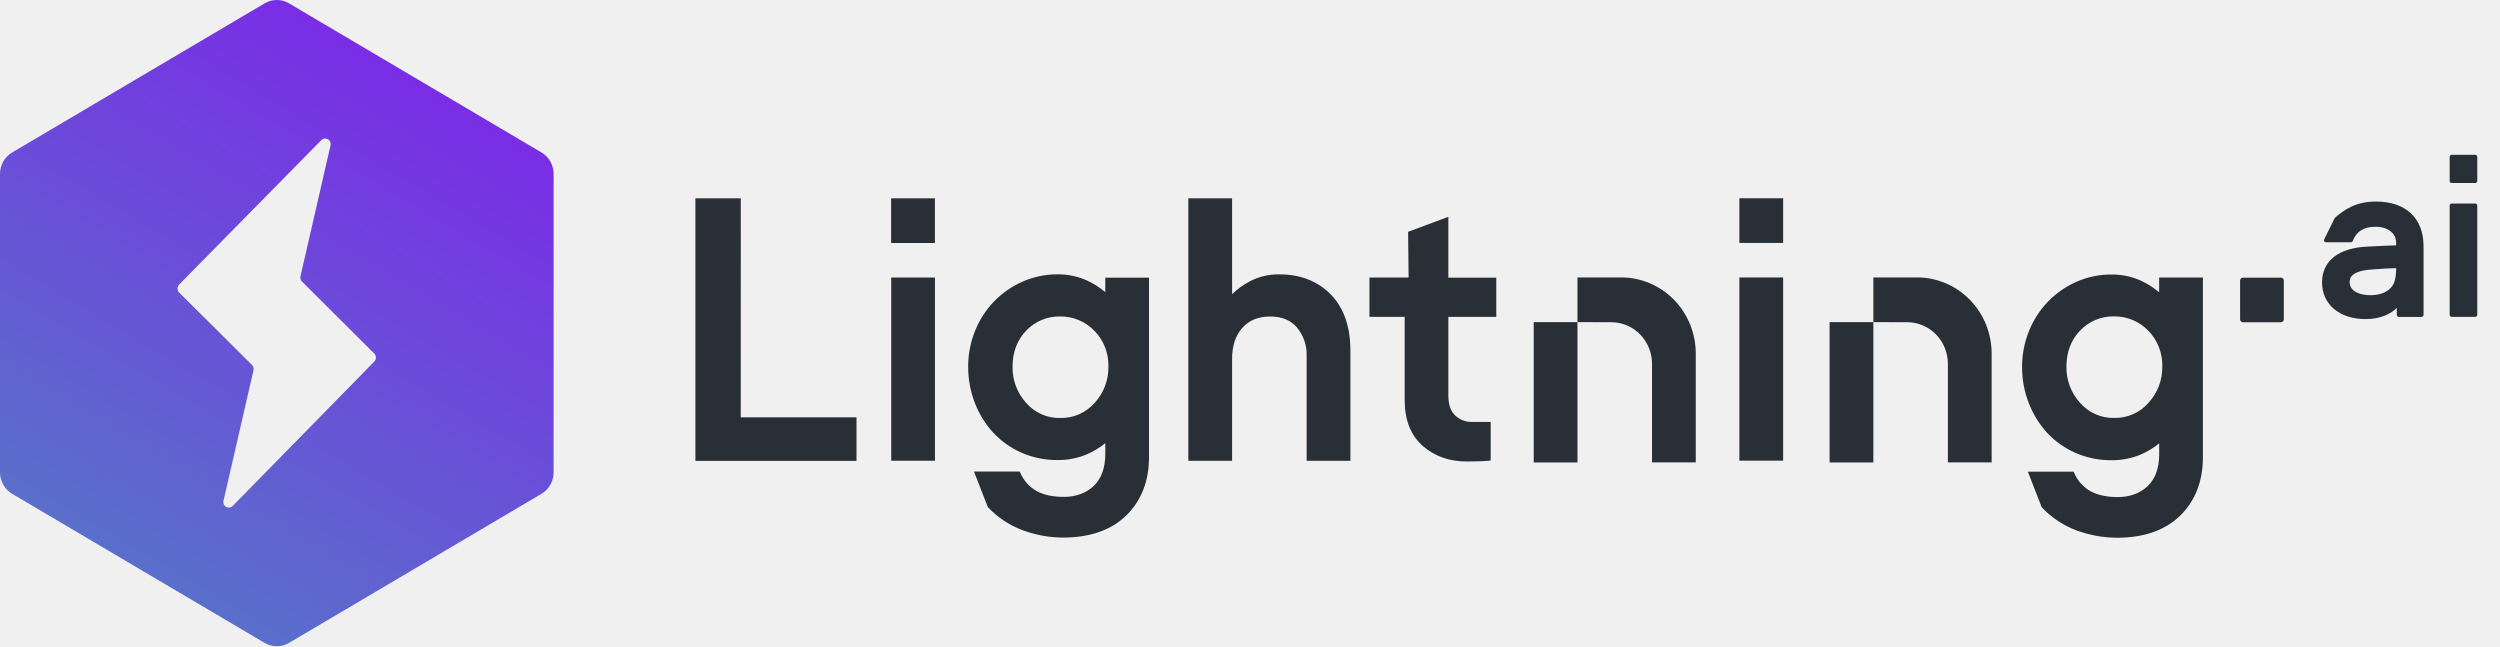
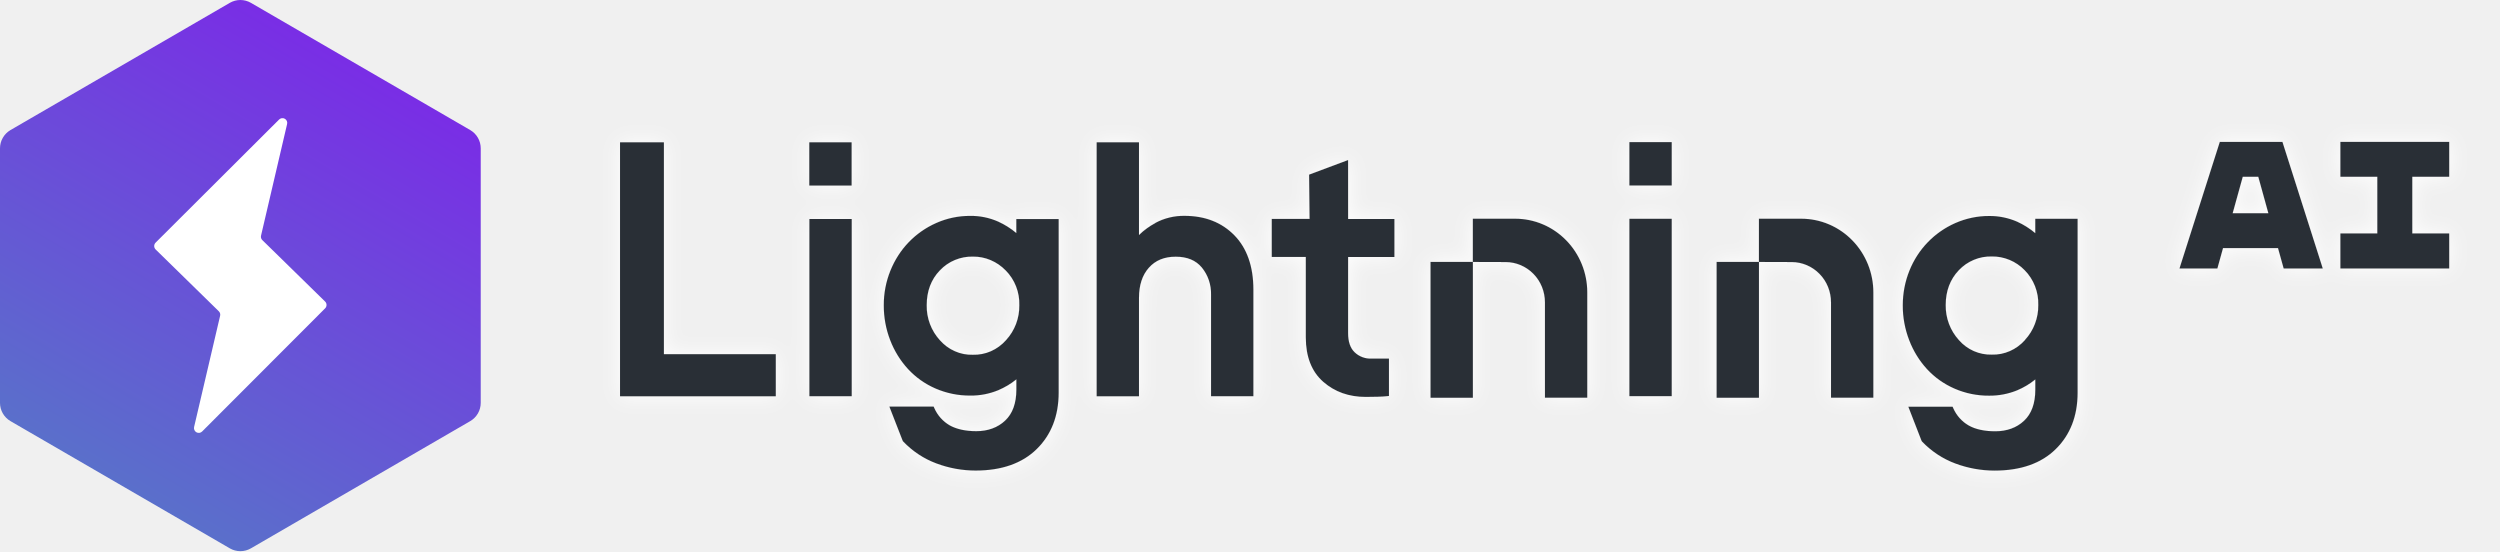
- <svg xmlns="http://www.w3.org/2000/svg" width="147" height="38" viewBox="0 0 147 38" fill="none">
-   <path d="M15.563 0.195L0.711 8.967C0.495 9.095 0.315 9.279 0.191 9.5C0.066 9.721 8.06666e-05 9.972 0 10.227V27.774C8.06666e-05 28.029 0.066 28.28 0.191 28.501C0.315 28.722 0.495 28.906 0.711 29.034L15.563 37.805C15.78 37.933 16.026 38 16.276 38C16.527 38 16.773 37.933 16.99 37.805L31.842 29.034C32.058 28.906 32.237 28.722 32.362 28.501C32.487 28.28 32.553 28.029 32.553 27.774V10.227C32.553 9.972 32.487 9.721 32.362 9.5C32.237 9.279 32.058 9.095 31.842 8.967L16.99 0.195C16.773 0.067 16.527 0 16.276 0C16.026 0 15.78 0.067 15.563 0.195V0.195ZM13.142 29.445L14.906 21.773C14.918 21.717 14.917 21.659 14.901 21.604C14.886 21.549 14.857 21.5 14.817 21.46L10.534 17.202C10.504 17.171 10.479 17.134 10.463 17.094C10.446 17.053 10.438 17.01 10.438 16.966C10.438 16.922 10.446 16.879 10.463 16.838C10.479 16.798 10.504 16.761 10.534 16.73L18.892 8.241C18.942 8.19 19.007 8.157 19.076 8.147C19.146 8.137 19.217 8.151 19.278 8.186C19.34 8.221 19.388 8.276 19.417 8.341C19.445 8.407 19.451 8.481 19.435 8.55L17.669 16.242C17.656 16.297 17.657 16.355 17.673 16.41C17.688 16.465 17.718 16.515 17.758 16.555L22.008 20.79C22.038 20.82 22.063 20.857 22.079 20.897C22.096 20.938 22.104 20.981 22.104 21.025C22.104 21.069 22.096 21.112 22.079 21.152C22.063 21.193 22.038 21.23 22.008 21.26L13.678 29.755C13.628 29.805 13.563 29.837 13.494 29.846C13.425 29.855 13.354 29.841 13.294 29.806C13.233 29.771 13.185 29.717 13.156 29.652C13.128 29.587 13.121 29.514 13.136 29.445H13.142Z" fill="url(#paint0_linear_531_6702)" />
-   <path fill-rule="evenodd" clip-rule="evenodd" d="M54.972 11.662H52.399V14.29H54.972V11.662ZM43.558 11.662H40.89V27.098H50.362V24.538H43.555L43.558 11.662ZM52.404 16.32H54.977V27.093H52.404V16.32ZM64.99 17.177C64.656 16.895 64.285 16.661 63.889 16.481C63.35 16.243 62.769 16.124 62.182 16.131C61.471 16.127 60.767 16.275 60.115 16.565C59.49 16.841 58.922 17.237 58.443 17.732C57.966 18.229 57.588 18.817 57.331 19.462C57.063 20.127 56.926 20.84 56.928 21.559C56.925 22.287 57.058 23.009 57.319 23.686C57.567 24.334 57.934 24.928 58.398 25.436C58.869 25.942 59.436 26.343 60.064 26.617C60.733 26.91 61.454 27.057 62.182 27.051C62.765 27.058 63.344 26.947 63.886 26.724C64.282 26.556 64.654 26.332 64.991 26.059V26.684C64.991 27.52 64.757 28.153 64.31 28.575C63.863 28.996 63.263 29.217 62.556 29.217C61.9 29.217 61.357 29.098 60.943 28.868C60.526 28.631 60.195 28.261 60.001 27.815L59.96 27.725H57.27L58.073 29.788L58.106 29.839C58.675 30.437 59.37 30.895 60.138 31.178C60.899 31.462 61.703 31.608 62.514 31.608C64.097 31.608 65.347 31.169 66.229 30.304C67.111 29.439 67.562 28.283 67.562 26.873V16.326H64.99V17.182V17.177ZM64.346 19.447C64.619 19.722 64.833 20.052 64.975 20.416C65.118 20.78 65.186 21.17 65.174 21.562C65.186 22.352 64.895 23.117 64.363 23.691C64.109 23.979 63.798 24.207 63.45 24.36C63.102 24.512 62.725 24.586 62.346 24.576C61.969 24.587 61.594 24.514 61.247 24.361C60.901 24.209 60.591 23.98 60.34 23.692C59.812 23.115 59.525 22.351 59.538 21.562C59.538 20.711 59.806 20 60.337 19.444C60.597 19.171 60.91 18.955 61.256 18.811C61.602 18.667 61.973 18.598 62.346 18.608C62.718 18.604 63.087 18.676 63.431 18.82C63.774 18.965 64.086 19.179 64.346 19.45V19.447ZM73.451 16.561C73.997 16.27 74.605 16.123 75.22 16.132C76.463 16.132 77.481 16.53 78.249 17.314C79.016 18.097 79.404 19.208 79.404 20.616V27.095H76.831V20.912C76.847 20.313 76.648 19.73 76.272 19.27C75.901 18.827 75.381 18.611 74.682 18.611C73.983 18.611 73.446 18.832 73.045 19.284C72.644 19.737 72.447 20.346 72.447 21.102V27.096H69.874V11.662H72.447V17.299C72.746 17.007 73.084 16.76 73.451 16.565V16.561ZM85.162 12.747L82.797 13.632L82.826 16.321H80.524V18.63H82.594V23.514C82.594 24.691 82.951 25.6 83.655 26.216C84.359 26.832 85.222 27.136 86.243 27.136C86.505 27.136 86.746 27.132 86.968 27.125C87.191 27.119 87.373 27.107 87.513 27.093L87.651 27.079V24.81H86.593C86.403 24.819 86.215 24.79 86.037 24.723C85.859 24.657 85.696 24.555 85.558 24.423C85.296 24.168 85.163 23.778 85.163 23.265V18.633H87.981V16.325H85.163V12.75L85.162 12.747ZM102.275 11.659H104.848V14.286H102.275V11.659ZM104.848 16.316H102.275V27.089H104.848V16.316ZM126.958 17.175V16.317H129.531V26.884C129.531 28.293 129.082 29.448 128.198 30.315C127.314 31.182 126.066 31.618 124.482 31.618C123.672 31.617 122.868 31.472 122.106 31.189C121.338 30.905 120.643 30.447 120.074 29.849L120.041 29.798L119.239 27.735H121.928L121.971 27.825C122.165 28.271 122.495 28.64 122.913 28.878C123.327 29.11 123.87 29.227 124.526 29.227C125.237 29.227 125.829 29.011 126.28 28.585C126.731 28.16 126.961 27.527 126.961 26.695V26.069C126.625 26.342 126.253 26.566 125.857 26.734C125.315 26.957 124.735 27.067 124.152 27.06C123.424 27.067 122.703 26.92 122.034 26.628C121.406 26.353 120.84 25.952 120.37 25.447C119.904 24.938 119.538 24.344 119.29 23.696C119.028 23.019 118.895 22.298 118.898 21.57C118.896 20.851 119.033 20.138 119.301 19.473C119.558 18.828 119.936 18.24 120.414 17.742C120.893 17.248 121.46 16.851 122.085 16.574C122.737 16.285 123.441 16.137 124.152 16.141C124.738 16.134 125.32 16.253 125.859 16.491C126.253 16.67 126.621 16.903 126.954 17.183L126.958 17.175ZM126.33 23.686C126.863 23.112 127.155 22.348 127.143 21.557C127.154 21.165 127.086 20.775 126.944 20.411C126.801 20.047 126.587 19.717 126.315 19.441C126.054 19.171 125.742 18.957 125.398 18.814C125.054 18.67 124.686 18.599 124.314 18.605C123.941 18.595 123.57 18.664 123.224 18.808C122.878 18.952 122.565 19.167 122.305 19.441C121.775 19.996 121.506 20.708 121.506 21.558C121.494 22.348 121.781 23.111 122.308 23.689C122.56 23.976 122.869 24.204 123.216 24.357C123.562 24.51 123.937 24.583 124.314 24.573C124.692 24.583 125.067 24.51 125.414 24.358C125.761 24.207 126.072 23.98 126.326 23.695L126.33 23.686ZM110.153 18.94H107.581V27.194H110.153V18.94ZM110.153 18.94V16.313H112.726C113.888 16.313 115.003 16.785 115.825 17.624C116.647 18.464 117.109 19.602 117.109 20.789V27.19H114.536V21.39C114.536 20.742 114.284 20.121 113.836 19.663C113.387 19.205 112.779 18.947 112.145 18.947L110.153 18.94ZM92.755 18.94H90.183V27.194H92.755V18.94ZM92.755 18.94V16.313H95.328C96.491 16.313 97.606 16.784 98.428 17.624C99.25 18.463 99.711 19.602 99.711 20.789V27.19H97.139V21.39C97.139 20.742 96.887 20.121 96.438 19.663C95.99 19.205 95.381 18.947 94.747 18.947L92.755 18.94Z" fill="#292F36" />
-   <path d="M134.12 16.326H131.887C131.794 16.326 131.719 16.403 131.719 16.498V18.778C131.719 18.873 131.794 18.95 131.887 18.95H134.12C134.213 18.95 134.288 18.873 134.288 18.778V16.498C134.288 16.403 134.213 16.326 134.12 16.326Z" fill="#292F36" />
-   <path d="M139.698 11.85C138.537 11.85 137.827 12.333 137.297 12.805C137.286 12.816 137.277 12.828 137.27 12.842L136.667 14.069C136.657 14.087 136.651 14.107 136.651 14.128C136.651 14.149 136.657 14.17 136.667 14.188C136.677 14.206 136.692 14.22 136.71 14.23C136.727 14.24 136.747 14.246 136.767 14.245H138.232C138.255 14.245 138.278 14.238 138.298 14.224C138.317 14.211 138.332 14.191 138.34 14.169C138.559 13.604 138.995 13.333 139.672 13.333C140.403 13.333 140.893 13.71 140.893 14.271V14.426C140.415 14.439 139.932 14.464 139.226 14.5C137.516 14.57 136.536 15.336 136.536 16.605C136.536 17.896 137.563 18.763 139.091 18.763C140.041 18.763 140.611 18.416 140.932 18.105V18.515C140.932 18.547 140.944 18.577 140.966 18.599C140.988 18.622 141.018 18.634 141.049 18.634H142.388C142.419 18.634 142.449 18.622 142.471 18.599C142.492 18.577 142.505 18.547 142.505 18.515V14.477C142.506 12.83 141.462 11.85 139.698 11.85ZM139.382 17.358C138.798 17.358 138.16 17.155 138.16 16.586C138.16 16.42 138.16 15.914 139.531 15.842C140.146 15.794 140.406 15.78 140.894 15.767C140.887 16.374 140.795 16.703 140.574 16.93C140.316 17.21 139.892 17.358 139.382 17.358V17.358Z" fill="#292F36" />
-   <path d="M145.547 9.103H144.157C144.093 9.103 144.04 9.156 144.04 9.222V10.641C144.04 10.707 144.093 10.761 144.157 10.761H145.547C145.611 10.761 145.664 10.707 145.664 10.641V9.222C145.664 9.156 145.611 9.103 145.547 9.103Z" fill="#292F36" />
-   <path d="M145.547 11.967H144.157C144.093 11.967 144.04 12.02 144.04 12.086V18.51C144.04 18.576 144.093 18.63 144.157 18.63H145.547C145.611 18.63 145.664 18.576 145.664 18.51V12.086C145.664 12.02 145.611 11.967 145.547 11.967Z" fill="#292F36" />
+ <svg xmlns="http://www.w3.org/2000/svg" width="127" height="28" viewBox="0 0 127 28" fill="none">
+   <rect x="7" y="6" width="10" height="17" fill="white" />
+   <path d="M11.675 0.144L0.533 6.607C0.371 6.702 0.236 6.837 0.143 7C0.049 7.163 -2.80545e-05 7.348 1.19866e-08 7.536V20.465C6.05283e-05 20.653 0.049 20.838 0.143 21.001C0.237 21.164 0.371 21.299 0.533 21.393L11.675 27.856C11.838 27.95 12.023 28 12.21 28C12.398 28 12.583 27.95 12.746 27.856L23.888 21.393C24.05 21.299 24.184 21.164 24.278 21.001C24.372 20.838 24.421 20.653 24.421 20.465V7.536C24.421 7.348 24.372 7.163 24.278 7C24.185 6.837 24.05 6.702 23.888 6.607L12.746 0.144C12.583 0.05 12.398 0 12.21 0C12.023 0 11.838 0.05 11.675 0.144ZM9.859 21.696L11.182 16.042C11.192 16.001 11.191 15.959 11.179 15.918C11.167 15.878 11.145 15.841 11.115 15.812L7.908 12.675C7.884 12.652 7.866 12.625 7.853 12.595C7.84 12.565 7.833 12.532 7.833 12.499C7.833 12.466 7.84 12.434 7.853 12.403C7.866 12.373 7.884 12.346 7.908 12.323L14.178 6.072C14.216 6.035 14.264 6.011 14.316 6.003C14.369 5.996 14.422 6.006 14.468 6.032C14.514 6.058 14.55 6.098 14.572 6.146C14.593 6.195 14.598 6.249 14.585 6.3L13.261 11.968C13.251 12.009 13.252 12.051 13.263 12.092C13.275 12.132 13.297 12.169 13.327 12.198L16.515 15.318C16.538 15.341 16.557 15.368 16.569 15.398C16.581 15.427 16.588 15.459 16.588 15.492C16.588 15.524 16.581 15.556 16.569 15.586C16.557 15.616 16.538 15.643 16.515 15.665L10.267 21.921C10.23 21.958 10.182 21.982 10.13 21.989C10.078 21.996 10.025 21.986 9.98 21.961C9.934 21.936 9.897 21.896 9.876 21.849C9.854 21.801 9.848 21.747 9.859 21.696Z" fill="url(#paint0_linear_7357_212041)" />
+   <g filter="url(#filter0_d_7357_212041)">
+     <path fill-rule="evenodd" clip-rule="evenodd" d="M43.261 7.23H41.113V9.426H43.261V7.23ZM33.727 7.23H31.498V20.131H39.409V17.992H33.725V7.23H33.727ZM41.118 11.124H43.266V20.126H41.118V11.122V11.124ZM51.63 11.842C51.35 11.606 51.041 11.411 50.71 11.26C50.26 11.061 49.773 10.961 49.284 10.968C48.691 10.966 48.102 11.088 47.559 11.331C47.036 11.562 46.561 11.893 46.162 12.307C45.763 12.723 45.449 13.215 45.233 13.752C45.009 14.307 44.894 14.903 44.897 15.505C44.894 16.113 45.004 16.716 45.223 17.281C45.43 17.821 45.736 18.318 46.126 18.744C46.517 19.167 46.992 19.503 47.518 19.732C48.077 19.975 48.678 20.099 49.287 20.094C49.773 20.102 50.258 20.007 50.71 19.822C51.041 19.68 51.353 19.496 51.633 19.267V19.788C51.633 20.486 51.438 21.017 51.063 21.367C50.691 21.72 50.19 21.905 49.598 21.905C49.051 21.905 48.598 21.805 48.25 21.613C47.902 21.413 47.625 21.104 47.462 20.732L47.428 20.656H45.181L45.853 22.379L45.88 22.423C46.354 22.922 46.936 23.306 47.576 23.543C48.211 23.781 48.883 23.903 49.562 23.903C50.886 23.903 51.929 23.535 52.664 22.812C53.402 22.09 53.779 21.124 53.779 19.946V11.127H51.63V11.837V11.842ZM51.092 13.738C51.321 13.969 51.499 14.244 51.618 14.548C51.737 14.852 51.793 15.178 51.783 15.505C51.793 16.166 51.55 16.804 51.105 17.284C50.893 17.524 50.633 17.714 50.343 17.843C50.053 17.97 49.737 18.033 49.421 18.023C49.104 18.033 48.793 17.972 48.503 17.843C48.214 17.717 47.956 17.524 47.744 17.284C47.303 16.802 47.062 16.162 47.075 15.502C47.075 14.791 47.299 14.195 47.744 13.733C47.961 13.504 48.223 13.324 48.511 13.205C48.8 13.086 49.109 13.027 49.421 13.034C49.732 13.03 50.039 13.09 50.326 13.212C50.613 13.334 50.873 13.511 51.09 13.738H51.092ZM58.697 11.324C59.152 11.08 59.661 10.959 60.174 10.966C61.213 10.966 62.062 11.299 62.705 11.954C63.345 12.609 63.671 13.538 63.671 14.714V20.128H61.522V14.962C61.534 14.46 61.369 13.974 61.055 13.589C60.746 13.219 60.31 13.039 59.726 13.039C59.142 13.039 58.695 13.224 58.359 13.601C58.023 13.979 57.86 14.49 57.86 15.12V20.131H55.711V7.23H57.86V11.942C58.111 11.698 58.393 11.492 58.699 11.329L58.697 11.324ZM68.48 8.133L66.504 8.873L66.528 11.122H64.606V13.052H66.336V17.135C66.336 18.118 66.632 18.877 67.221 19.393C67.81 19.909 68.531 20.162 69.382 20.162C69.601 20.162 69.803 20.16 69.988 20.153C70.176 20.148 70.327 20.138 70.443 20.126L70.558 20.114V18.218H69.674C69.516 18.225 69.358 18.201 69.21 18.145C69.061 18.089 68.925 18.004 68.811 17.894C68.591 17.68 68.482 17.357 68.482 16.926V13.054H70.835V11.124H68.482V8.138L68.48 8.133ZM82.774 7.221H84.922V9.423H82.774V7.226V7.221ZM84.922 11.114H82.774V20.123H84.922V11.119V11.114ZM103.393 11.832V11.114H105.541V19.951C105.541 21.128 105.167 22.095 104.427 22.817C103.689 23.543 102.646 23.905 101.324 23.905C100.648 23.905 99.976 23.784 99.338 23.547C98.696 23.309 98.117 22.927 97.64 22.428L97.613 22.384L96.944 20.661H99.19L99.224 20.737C99.387 21.109 99.662 21.418 100.013 21.618C100.358 21.812 100.811 21.91 101.361 21.91C101.954 21.91 102.448 21.73 102.826 21.374C103.203 21.019 103.395 20.491 103.395 19.795V19.272C103.115 19.5 102.804 19.688 102.473 19.826C102.02 20.012 101.536 20.104 101.049 20.099C100.441 20.104 99.84 19.982 99.28 19.736C98.757 19.508 98.282 19.172 97.891 18.748C97.501 18.323 97.197 17.826 96.99 17.286C96.771 16.721 96.659 16.118 96.662 15.509C96.662 14.908 96.774 14.312 96.997 13.757C97.212 13.217 97.528 12.725 97.927 12.312C98.326 11.898 98.801 11.567 99.324 11.336C99.869 11.095 100.455 10.971 101.049 10.973C101.538 10.968 102.025 11.068 102.475 11.265C102.804 11.416 103.113 11.611 103.39 11.845L103.395 11.837L103.393 11.832ZM102.867 17.274C103.312 16.794 103.556 16.154 103.546 15.495C103.556 15.166 103.5 14.843 103.38 14.536C103.261 14.232 103.084 13.957 102.855 13.726C102.636 13.499 102.375 13.322 102.088 13.202C101.801 13.083 101.492 13.022 101.183 13.027C100.872 13.02 100.56 13.076 100.273 13.197C99.983 13.317 99.723 13.497 99.506 13.726C99.064 14.19 98.84 14.784 98.84 15.495C98.83 16.154 99.068 16.792 99.509 17.276C99.718 17.517 99.976 17.707 100.266 17.836C100.555 17.962 100.869 18.026 101.183 18.016C101.499 18.026 101.811 17.965 102.103 17.836C102.392 17.709 102.653 17.52 102.865 17.281L102.869 17.274H102.867ZM89.354 13.307H87.205V20.206H89.354V13.312V13.307ZM89.354 13.307V11.112H91.503C92.474 11.112 93.406 11.506 94.092 12.207C94.778 12.908 95.165 13.859 95.165 14.852V20.201H93.016V15.354C93.016 14.813 92.807 14.293 92.432 13.911C92.058 13.528 91.549 13.312 91.021 13.312L89.356 13.307H89.354ZM74.821 13.307H72.672V20.206H74.821V13.312V13.307ZM74.821 13.307V11.112H76.97C77.941 11.112 78.873 11.506 79.559 12.207C80.245 12.908 80.632 13.859 80.632 14.852V20.201H78.484V15.354C78.484 14.813 78.274 14.293 77.9 13.911C77.525 13.528 77.016 13.312 76.488 13.312L74.824 13.307H74.821Z" fill="#292F36" />
+     <path d="M116.012 13.638H117.995L115.946 7.209H112.768L110.719 13.638H112.641L112.928 12.602H115.724L116.012 13.638V13.638ZM113.417 10.833L113.931 8.978H114.722L115.235 10.833H113.417Z" fill="#292F36" />
+     <path d="M124.419 8.978V7.209H118.893V8.978H120.769V11.86H118.893V13.638H124.419V11.86H122.543V8.978H124.419Z" fill="#292F36" />
+   </g>
  <defs>
-     <linearGradient id="paint0_linear_531_6702" x1="24.548" y1="4.897" x2="-7.549" y2="59.069" gradientUnits="userSpaceOnUse">
+     <filter id="filter0_d_7357_212041" x="30.498" y="6.209" width="94.921" height="18.696" filterUnits="userSpaceOnUse" color-interpolation-filters="sRGB">
+       <feFlood flood-opacity="0" result="BackgroundImageFix" />
+       <feColorMatrix in="SourceAlpha" type="matrix" values="0 0 0 0 0 0 0 0 0 0 0 0 0 0 0 0 0 0 127 0" result="hardAlpha" />
+       <feOffset />
+       <feGaussianBlur stdDeviation="0.5" />
+       <feComposite in2="hardAlpha" operator="out" />
+       <feColorMatrix type="matrix" values="0 0 0 0 1 0 0 0 0 1 0 0 0 0 1 0 0 0 1 0" />
+       <feBlend mode="normal" in2="BackgroundImageFix" result="effect1_dropShadow_7357_212041" />
+       <feBlend mode="normal" in="SourceGraphic" in2="effect1_dropShadow_7357_212041" result="shape" />
+     </filter>
+     <linearGradient id="paint0_linear_7357_212041" x1="18.416" y1="3.608" x2="-5.028" y2="43.894" gradientUnits="userSpaceOnUse">
      <stop stop-color="#792EE5" />
      <stop offset="1" stop-color="#3EABB3" />
    </linearGradient>
  </defs>
</svg>
